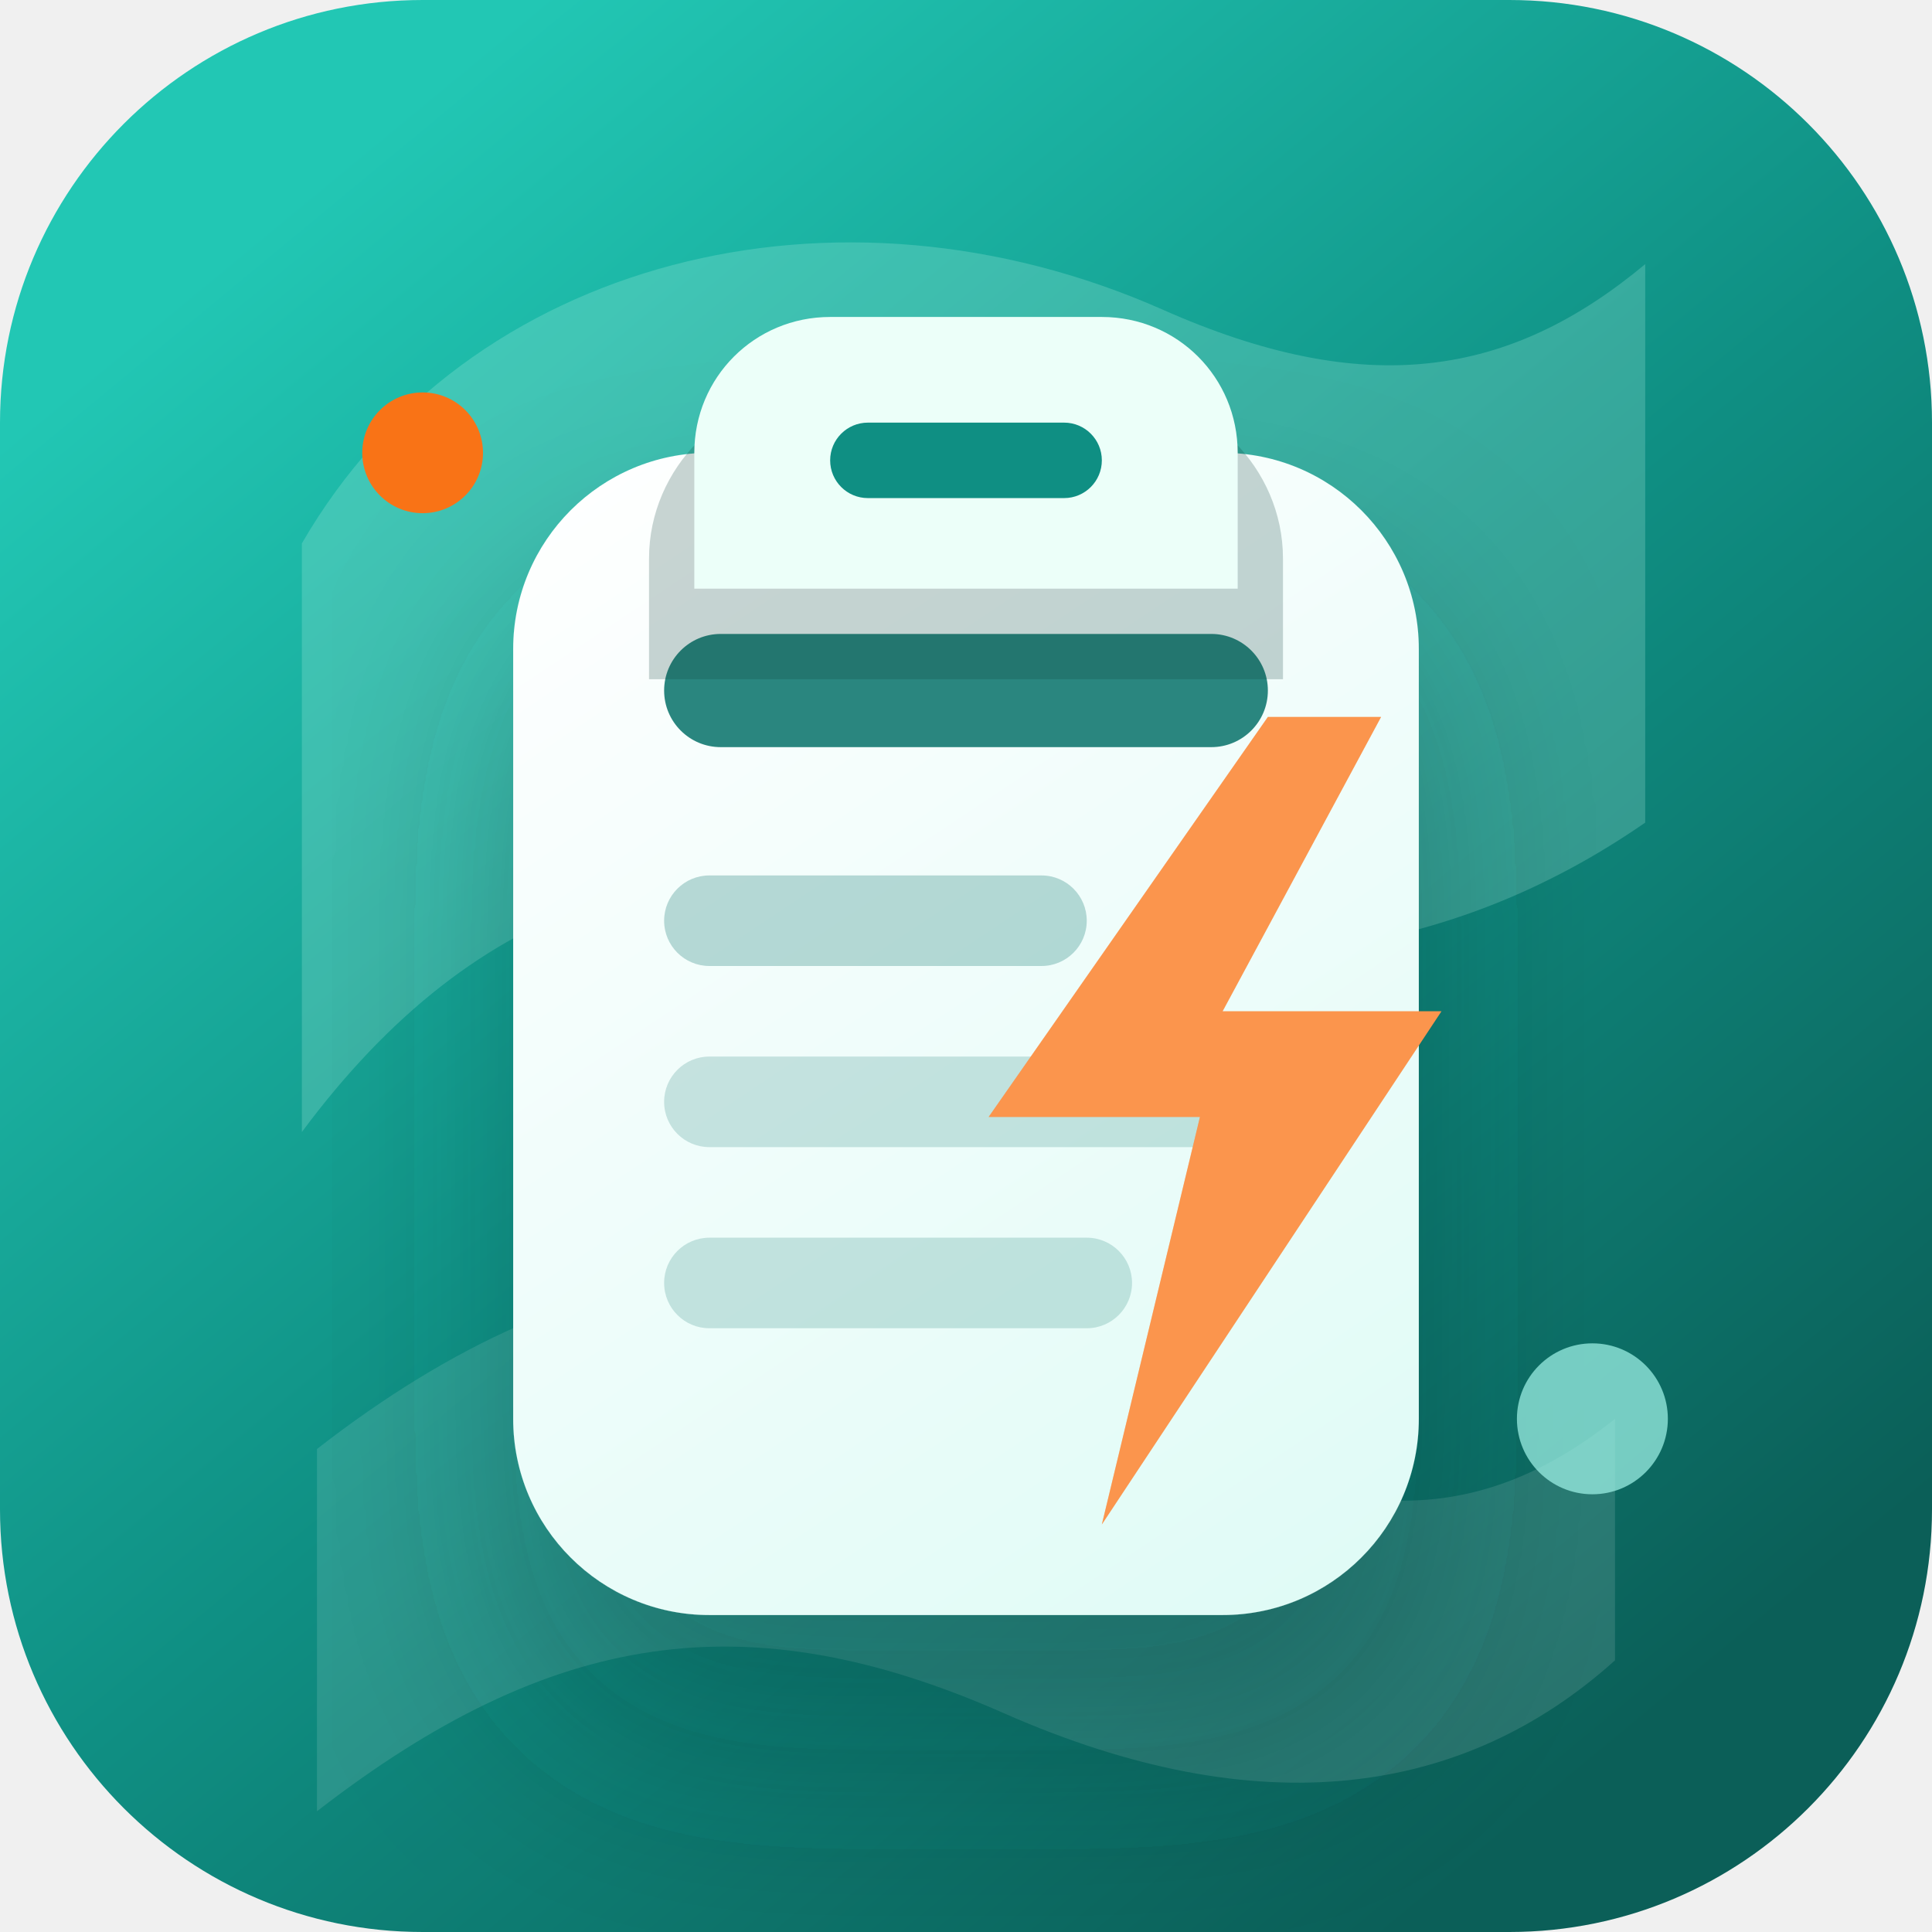
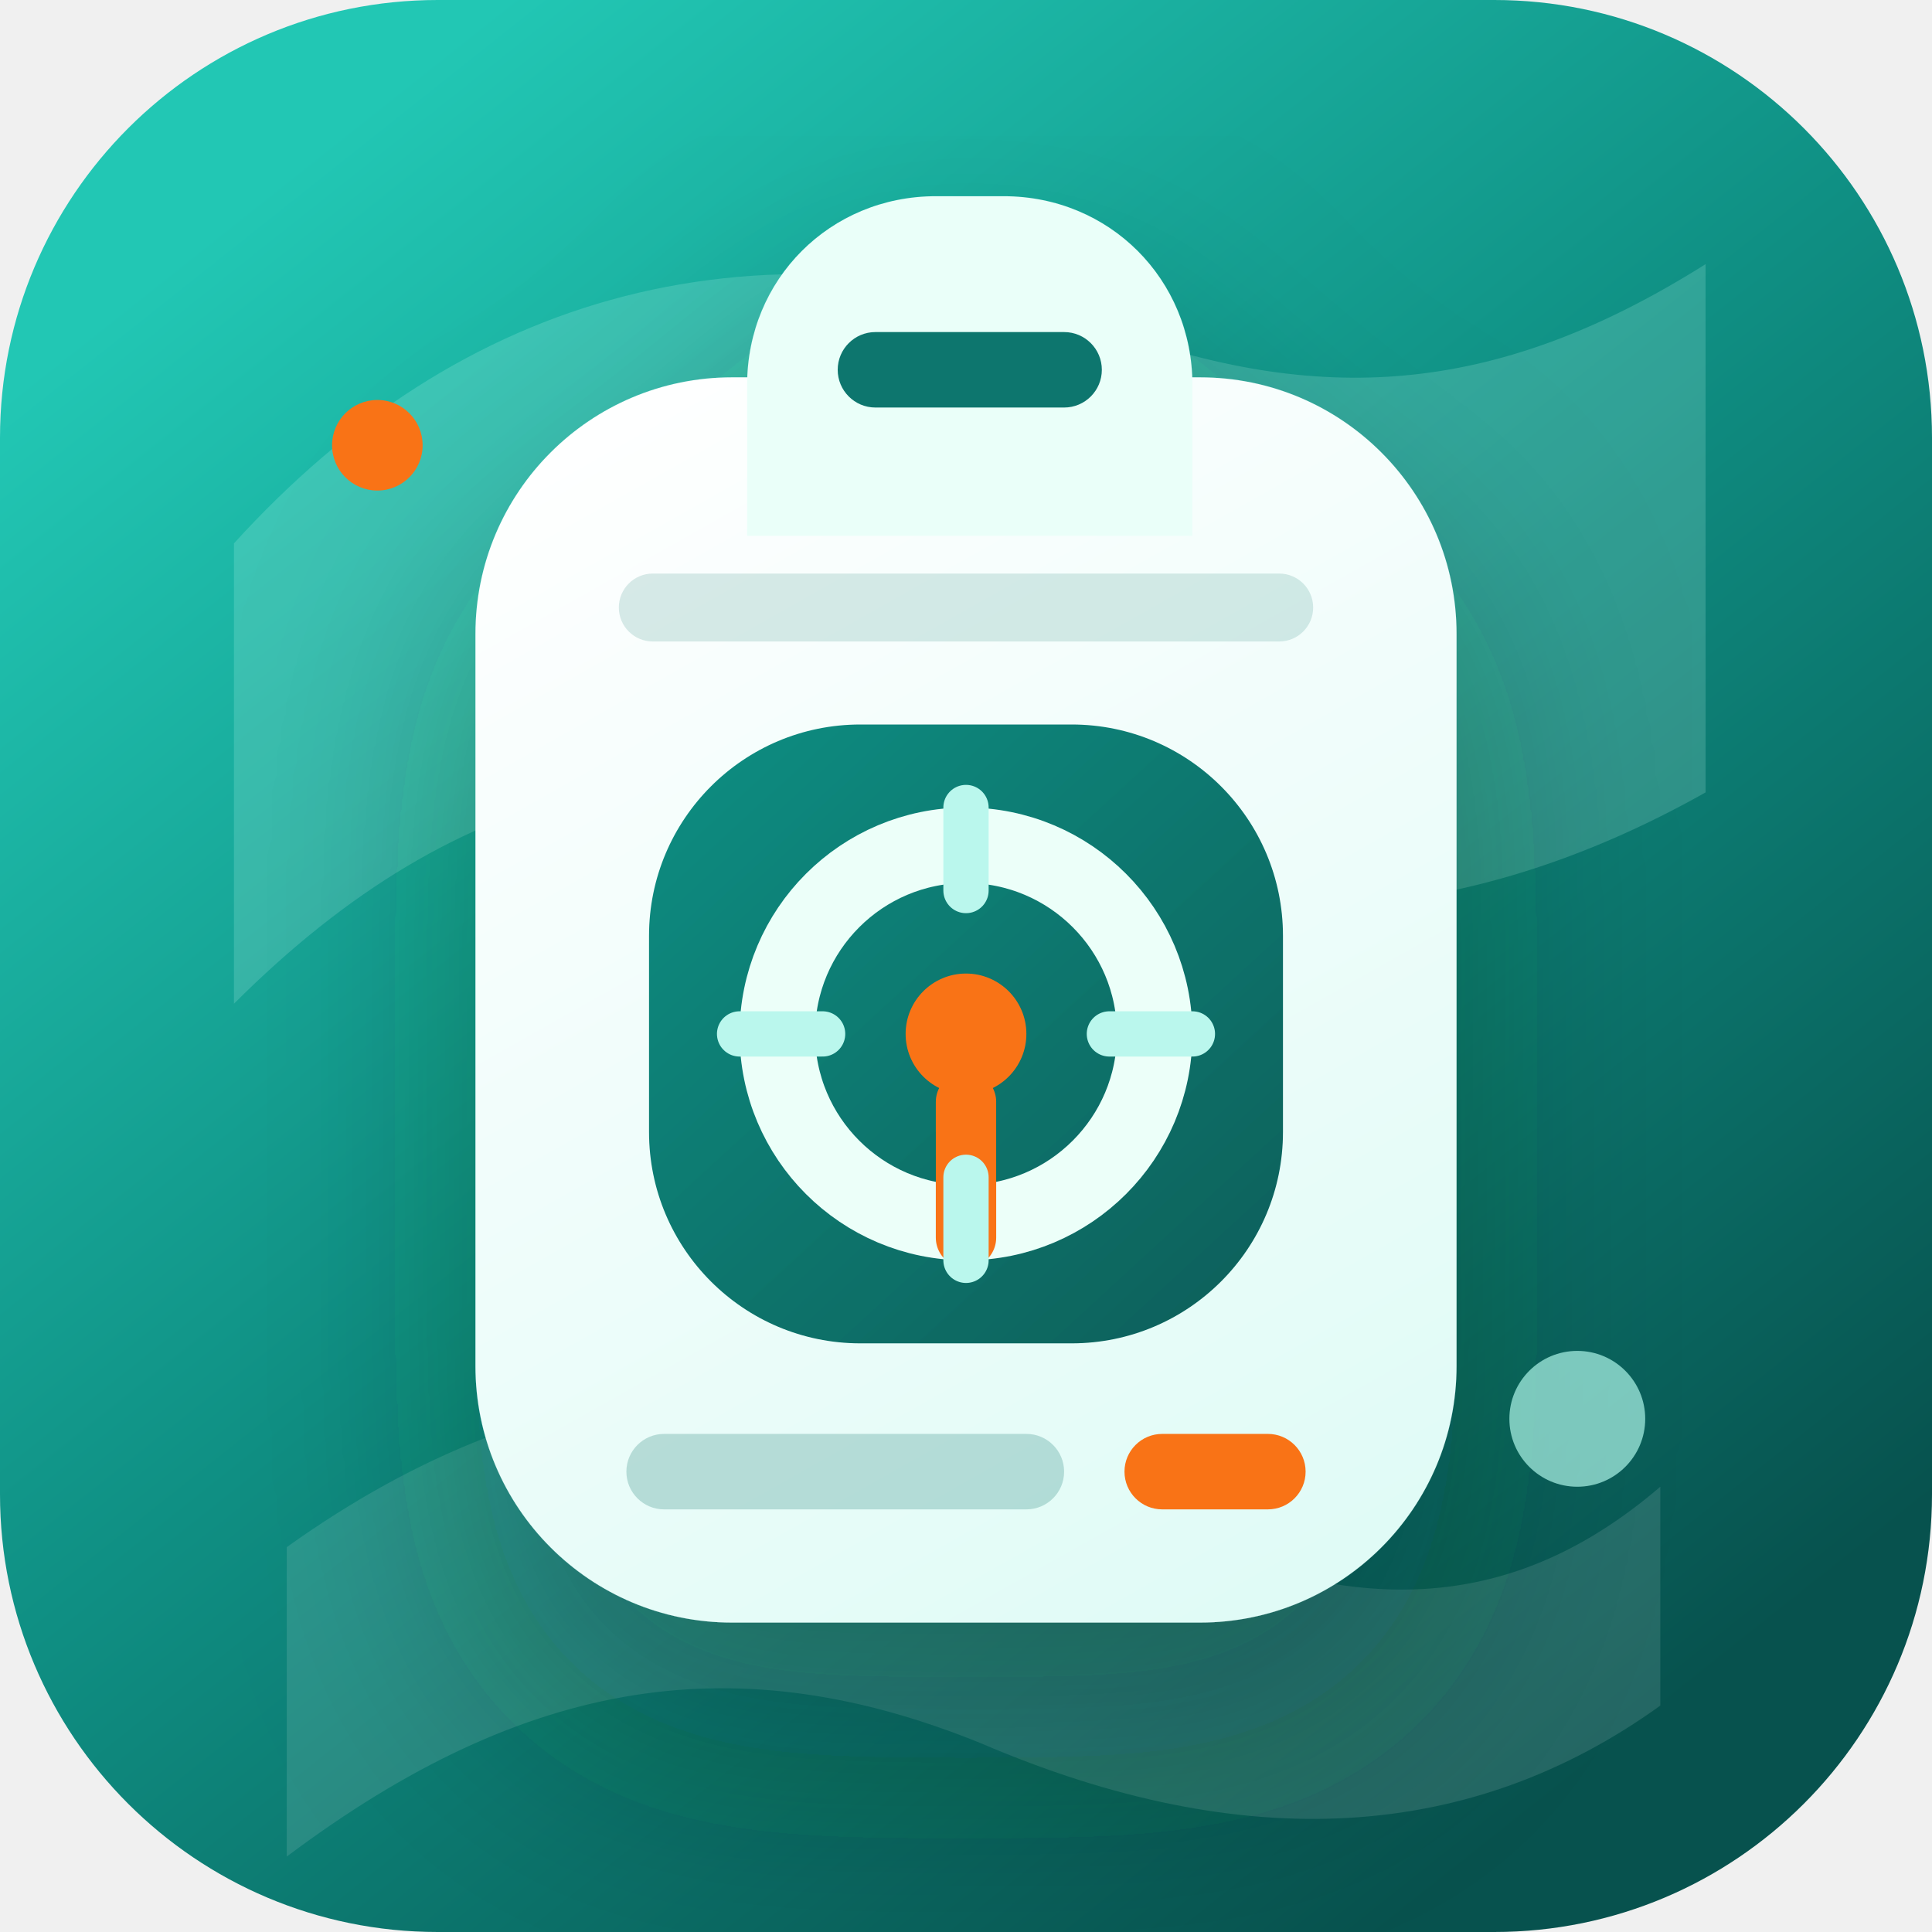
<svg xmlns="http://www.w3.org/2000/svg" viewBox="0 0 256 256" role="img" aria-label="ClipVault icon">
  <defs>
-     <linearGradient id="bg" x1="42" y1="24" x2="214" y2="232" gradientUnits="userSpaceOnUse">
+     <linearGradient id="bg" x1="44" y1="18" x2="214" y2="232" gradientUnits="userSpaceOnUse">
      <stop offset="0" stop-color="#22c7b4" />
-       <stop offset="0.52" stop-color="#0f8f83" />
-       <stop offset="1" stop-color="#0b5f58" />
+       <stop offset="0.48" stop-color="#0f8f83" />
+       <stop offset="1" stop-color="#07524e" />
    </linearGradient>
-     <linearGradient id="sheet" x1="76" y1="58" x2="180" y2="214" gradientUnits="userSpaceOnUse">
+     <linearGradient id="paper" x1="82" y1="49" x2="175" y2="214" gradientUnits="userSpaceOnUse">
      <stop offset="0" stop-color="#ffffff" />
      <stop offset="1" stop-color="#dffbf6" />
    </linearGradient>
-     <filter id="shadow" x="-20%" y="-20%" width="140%" height="150%">
-       <feDropShadow dx="0" dy="18" stdDeviation="14" flood-color="#073c37" flood-opacity="0.28" />
+     <linearGradient id="vault" x1="90" y1="92" x2="169" y2="178" gradientUnits="userSpaceOnUse">
+       <stop offset="0" stop-color="#0f8f83" />
+       <stop offset="1" stop-color="#075e59" />
+     </linearGradient>
+     <filter id="soft-shadow" x="-24%" y="-20%" width="148%" height="154%">
+       <feDropShadow dx="0" dy="18" stdDeviation="16" flood-color="#032d2a" flood-opacity="0.28" />
    </filter>
  </defs>
-   <rect width="256" height="256" rx="56" fill="url(#bg)" />
-   <path d="M40 72C62 34 111 22 154 41c27 12 46 9 64-6v74c-26 18-56 22-88 12-38-12-67-2-90 29Z" fill="#bff4ea" opacity="0.22" />
-   <path d="M42 192c36-28 70-31 104-8 28 18 48 20 68 4v32c-20 18-47 22-81 7-34-15-60-11-91 13Z" fill="#ffffff" opacity="0.12" />
-   <g filter="url(#shadow)">
-     <rect x="68" y="60" width="120" height="154" rx="26" fill="url(#sheet)" />
-     <rect x="88" y="84" width="80" height="15" rx="7.5" fill="#0f766e" opacity="0.88" />
-     <rect x="88" y="116" width="56" height="12" rx="6" fill="#0f766e" opacity="0.28" />
-     <rect x="88" y="140" width="80" height="12" rx="6" fill="#0f766e" opacity="0.2" />
-     <rect x="88" y="164" width="62" height="12" rx="6" fill="#0f766e" opacity="0.2" />
+   <rect width="256" height="256" rx="58" fill="url(#bg)" />
+   <path d="M31 72c30-33 69-45 117-28 28 10 51 8 78-9v70c-32 18-64 20-97 6-36-15-68-8-98 22Z" fill="#ccfff5" opacity="0.18" />
+   <path d="M38 205c35-25 70-27 107-7 31 17 54 17 75-1v29c-25 18-55 20-90 5-32-13-60-9-92 15Z" fill="#ffffff" opacity="0.12" />
+   <g filter="url(#soft-shadow)">
+     <rect x="63" y="50" width="130" height="165" rx="34" fill="url(#paper)" />
+     <path d="M99 51c0-14 11-25 25-25h9c14 0 25 11 25 25v20H99Z" fill="#eafff9" />
+     <rect x="111" y="44" width="35" height="10" rx="5" fill="#0f766e" />
+     <rect x="82" y="76" width="92" height="9" rx="4.5" fill="#0f766e" opacity="0.16" />
+     <rect x="86" y="96" width="84" height="82" rx="28" fill="url(#vault)" />
+     <circle cx="128" cy="137" r="25" fill="none" stroke="#ecfff9" stroke-width="10" />
+     <circle cx="128" cy="137" r="8" fill="#f97316" />
+     <path d="M128 146v18" fill="none" stroke="#f97316" stroke-width="8" stroke-linecap="round" />
+     <path d="M128 107v11M158 137h-11M128 167v-11M98 137h11" stroke="#baf7ed" stroke-width="6" stroke-linecap="round" />
+     <rect x="83" y="190" width="58" height="10" rx="5" fill="#0f766e" opacity="0.24" />
+     <rect x="149" y="190" width="24" height="10" rx="5" fill="#f97316" />
  </g>
-   <path d="M108 52h40c12 0 22 10 22 22v16H86V74c0-12 10-22 22-22Z" fill="#073c37" opacity="0.22" />
-   <path d="M110 42h36c10 0 18 8 18 18v18H92V60c0-10 8-18 18-18Z" fill="#ecfff9" />
-   <rect x="110" y="56" width="36" height="10" rx="5" fill="#0f8f83" />
-   <path d="M168 95 131 148h28l-13 54 45-68h-29l21-39Z" fill="#f97316" />
-   <path d="M168 95 131 148h28l-13 54 45-68h-29l21-39Z" fill="#fff7ed" opacity="0.26" />
-   <circle cx="56" cy="60" r="8" fill="#f97316" />
-   <circle cx="211" cy="188" r="10" fill="#9ff3e7" opacity="0.72" />
+   <circle cx="50" cy="59" r="6" fill="#f97316" />
+   <circle cx="209" cy="188" r="9" fill="#b7fff2" opacity="0.66" />
</svg>
